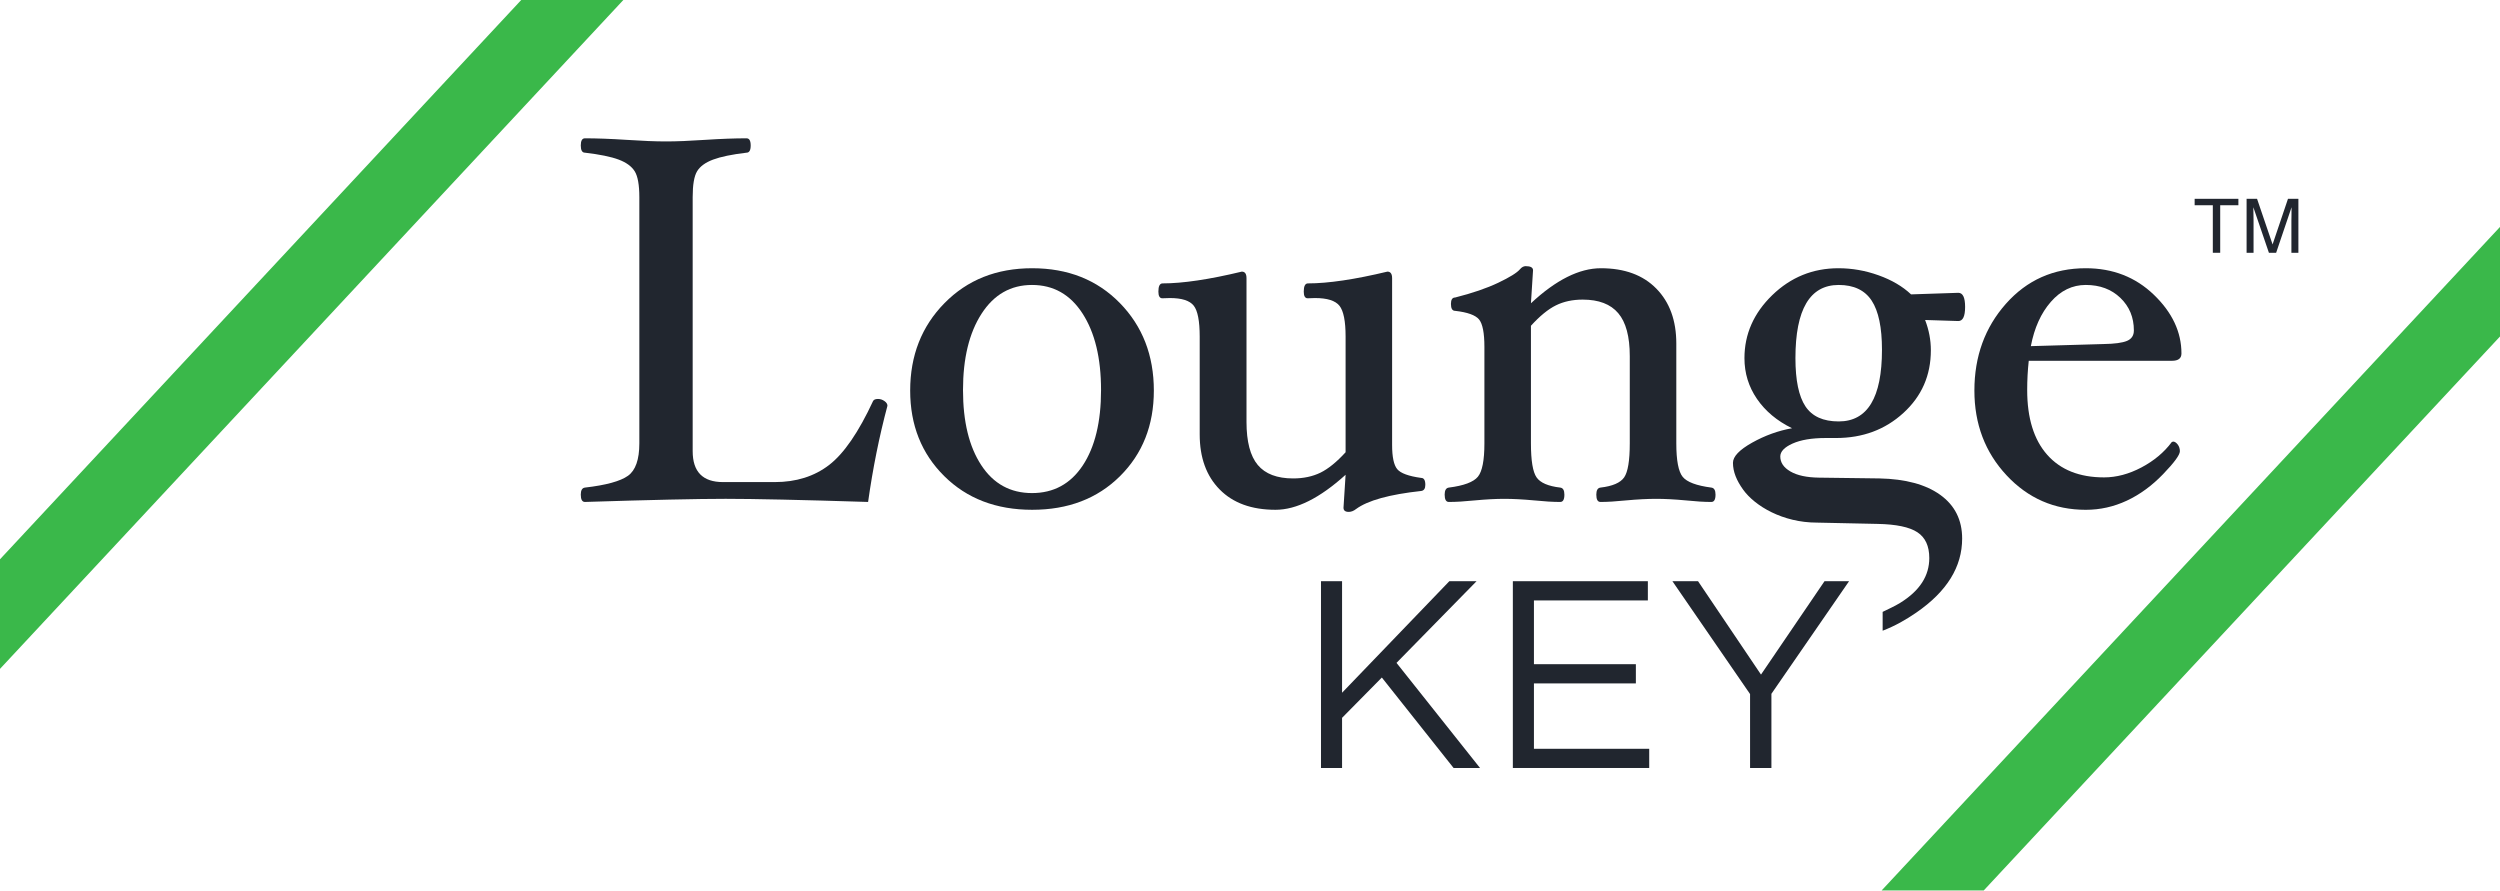
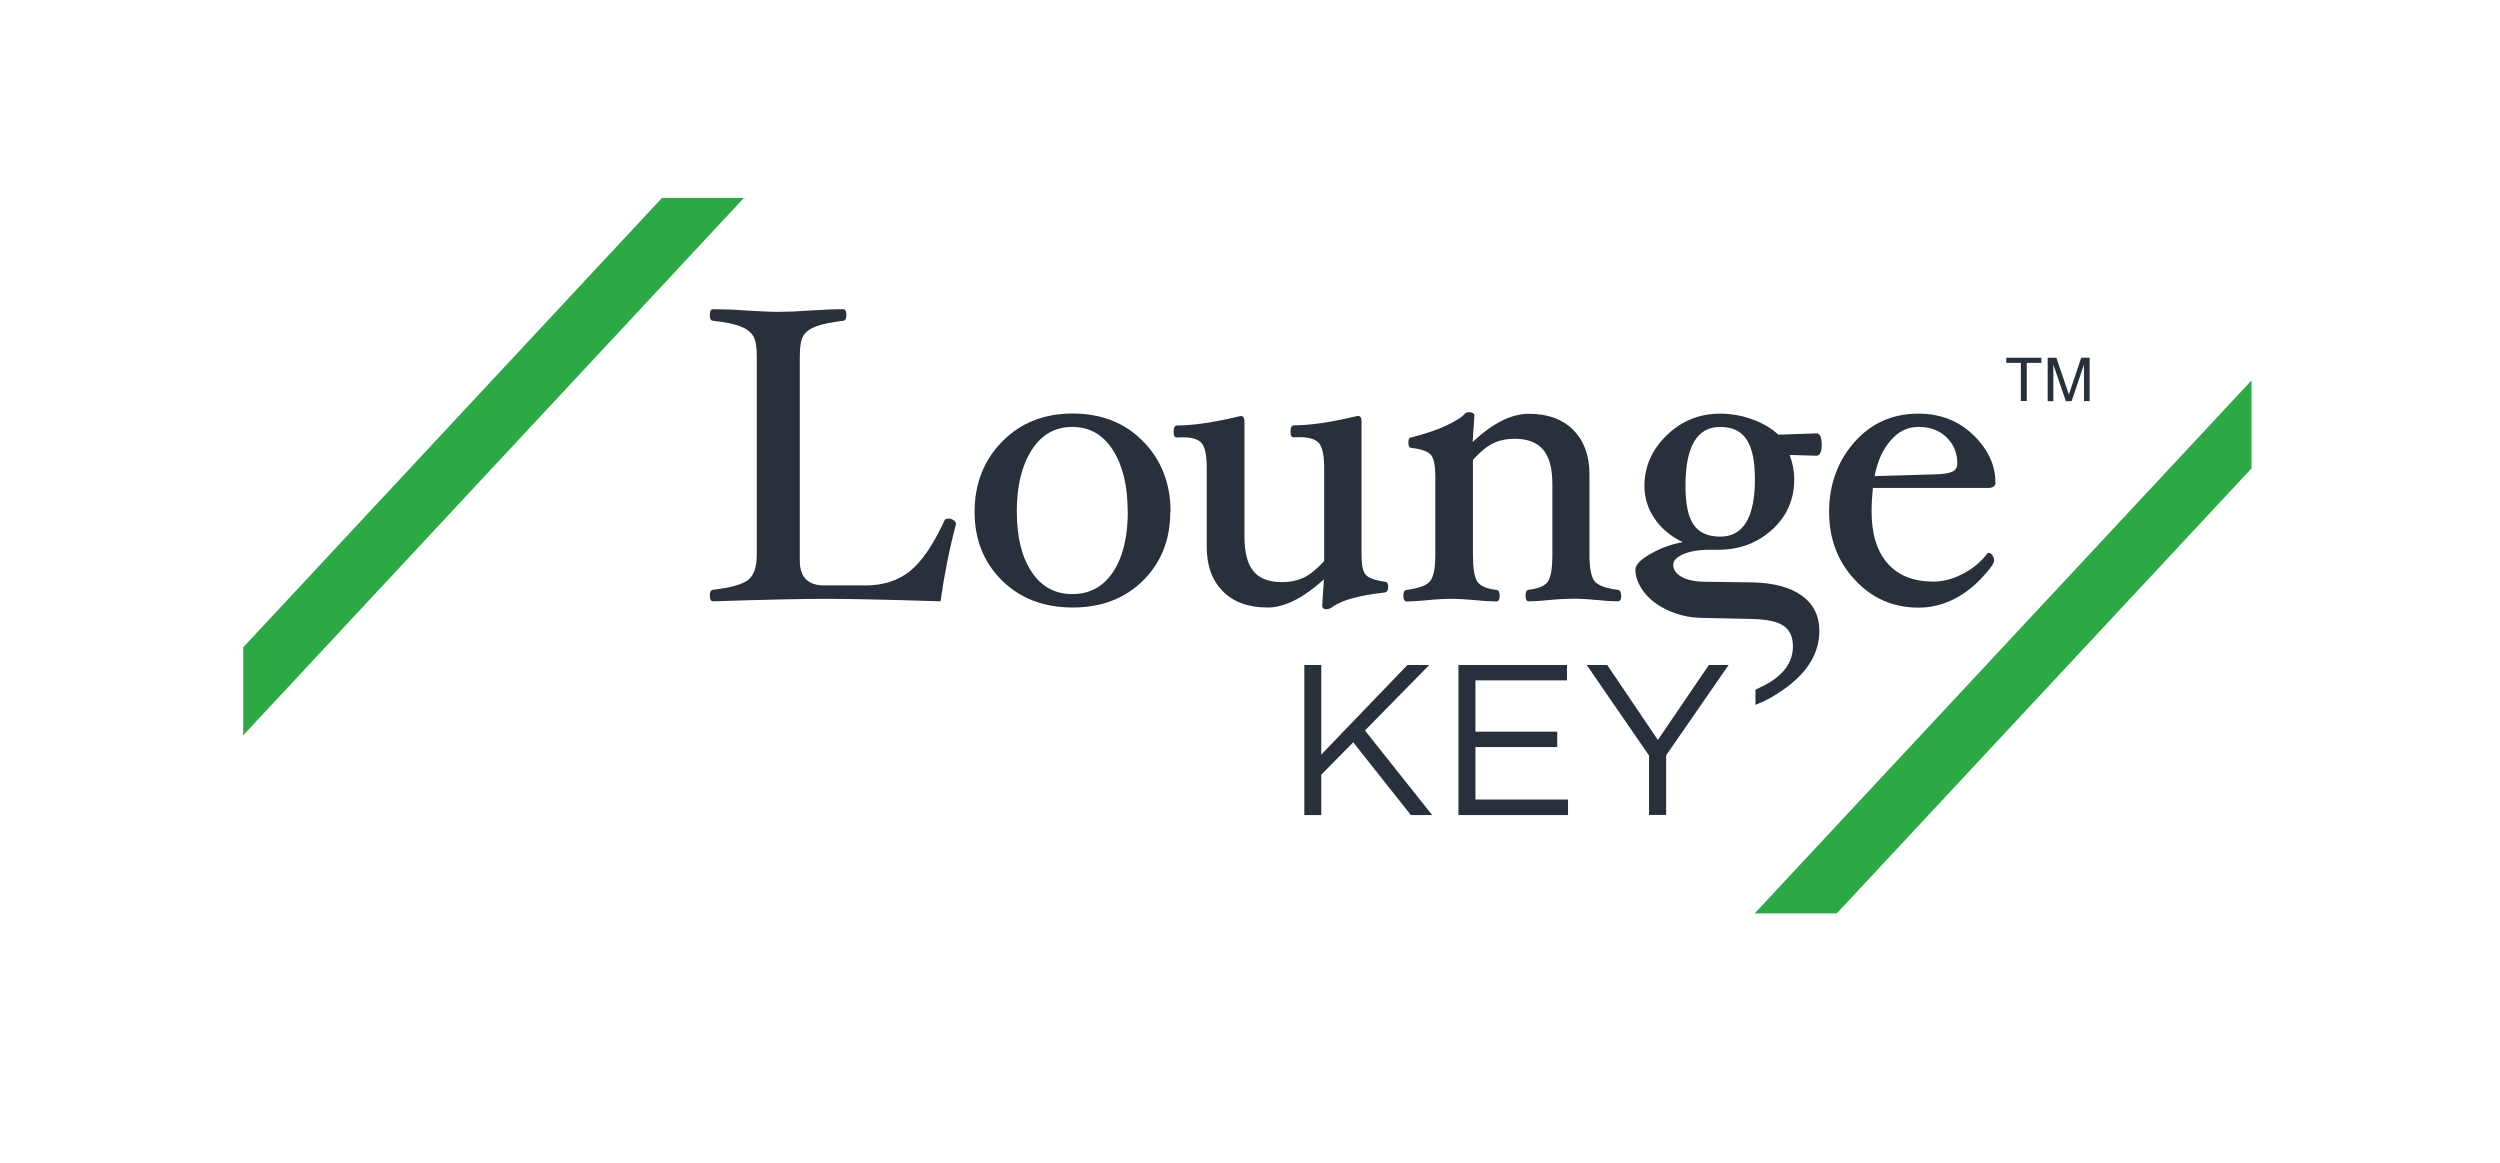
- <svg xmlns="http://www.w3.org/2000/svg" viewBox="0 0 203.6 72.52" xml:space="preserve" id="svg2" version="1.1">
-   <defs id="defs6" />
-   <g transform="matrix(1.333333,0,0,-1.333333,0,72.52)" id="g10">
-     <g transform="scale(0.1)" id="g12">
-       <path id="path14" style="fill:#21262f;fill-opacity:1;fill-rule:nonzero;stroke:none" d="m 806.863,188.898 h 12.871 v -68.121 l 65.52,68.121 h 16.625 L 852.988,139.02 904,74.816 H 887.855 L 844.027,130.063 819.734,105.445 V 74.816 H 806.863 V 188.898" />
-       <path id="path16" style="fill:#21262f;fill-opacity:1;fill-rule:nonzero;stroke:none" d="m 924.047,188.898 h 82.463 v -11.742 h -69.584 v -38.945 h 62.262 V 126.473 H 936.926 V 86.539 h 70.414 V 74.816 H 924.047 V 188.898" />
-       <path id="path18" style="fill:#21262f;fill-opacity:1;fill-rule:nonzero;stroke:none" d="m 1068.94,119.961 -47.43,68.941 h 15.65 l 38.46,-57.039 38.8,57.039 h 14.99 l -47.43,-68.781 V 74.82 h -13.04 v 45.141" />
-       <path id="path20" style="fill:#21262f;fill-opacity:1;fill-rule:nonzero;stroke:none" d="m 1200.29,356.43 c 0,5.75 -1.38,8.621 -4.15,8.621 l -28.86,-0.957 c -5.21,4.902 -11.83,8.785 -19.86,11.656 -8.04,2.883 -16.19,4.309 -24.49,4.309 -15.62,0 -29.1,-5.469 -40.43,-16.434 -11.32,-10.977 -16.99,-23.809 -16.99,-38.488 0,-9.168 2.56,-17.461 7.66,-24.91 5.13,-7.461 12.24,-13.418 21.41,-17.891 -8.41,-1.496 -16.53,-4.43 -24.35,-8.797 -7.82,-4.387 -11.74,-8.488 -11.74,-12.328 0,-5.445 2.21,-10.816 6.23,-16.406 7.2,-10.008 24.23,-20.114 45.03,-20.114 l 37.05,-0.793 c 11.38,-0.218 19.51,-1.914 24.35,-5.105 4.84,-3.18 7.26,-8.43 7.26,-15.758 0,-10.832 -5.79,-19.965 -17.82,-27.39 -3.45,-2.137 -7.64,-3.95 -10.67,-5.477 V 158.66 c 7.59,2.93 14.08,6.606 20.59,11.094 18.72,12.891 27.97,27.953 27.97,45.199 0,11.387 -4.49,20.274 -13.34,26.66 -8.87,6.383 -21.29,9.739 -37.21,10.067 l -36.96,0.48 c -7.43,0.106 -13.23,1.356 -17.36,3.75 -4.15,2.403 -6.21,5.445 -6.21,9.188 0,2.965 2.49,5.632 7.48,7.871 4.98,2.234 11.71,3.394 20.2,3.394 h 6.37 c 16.23,0 29.94,5.063 41.13,15.285 11.2,10.211 16.79,22.969 16.79,38.301 0,6.278 -1.18,12.446 -3.52,18.504 l 20.29,-0.644 c 2.77,0 4.15,2.867 4.15,8.621 m -77.21,-69.942 c -9.45,0 -16.22,3.055 -20.3,9.18 -4.08,6.117 -6.13,15.945 -6.13,29.469 0,29.808 8.82,44.711 26.43,44.711 9.24,0 15.95,-3.196 20.14,-9.578 4.2,-6.399 6.29,-16.407 6.29,-30.028 0,-29.176 -8.8,-43.754 -26.43,-43.754" />
-       <path id="path22" style="fill:#21262f;fill-opacity:1;fill-rule:nonzero;stroke:none" d="m 542.051,296.066 c -5,-18.746 -8.946,-38.324 -11.817,-58.757 -40.781,1.277 -69.781,1.91 -87.019,1.91 -17.043,0 -45.688,-0.633 -85.926,-1.91 -1.707,0 -2.547,1.484 -2.547,4.472 0,2.66 0.84,4.086 2.547,4.305 12.887,1.488 21.641,3.887 26.274,7.199 4.621,3.293 6.945,9.903 6.945,19.805 v 150.39 c 0,7.461 -0.938,12.7 -2.793,15.743 -1.871,3.031 -5.137,5.429 -9.828,7.195 -4.68,1.75 -11.547,3.164 -20.598,4.223 -1.707,0 -2.547,1.472 -2.547,4.398 0,2.926 0.84,4.383 2.547,4.383 7.133,0 15.656,-0.309 25.559,-0.953 9.472,-0.633 17.445,-0.957 23.949,-0.957 6.488,0 14.418,0.324 23.789,0.957 9.801,0.644 18.262,0.953 25.394,0.953 1.692,0 2.543,-1.457 2.543,-4.383 0,-2.926 -0.851,-4.398 -2.543,-4.398 -8.945,-1.059 -15.757,-2.473 -20.433,-4.223 -4.699,-1.766 -7.945,-4.137 -9.754,-7.121 -1.813,-2.984 -2.707,-8.254 -2.707,-15.817 V 268.305 c 0,-12.578 6.176,-18.864 18.519,-18.864 h 31.618 c 13.093,0 24.175,3.493 33.222,10.465 9.047,6.973 17.977,19.981 26.821,39.032 0.429,0.855 1.441,1.281 3.031,1.281 1.383,0 2.691,-0.426 3.914,-1.281 1.219,-0.852 1.84,-1.809 1.84,-2.872" />
-       <path id="path24" style="fill:#21262f;fill-opacity:1;fill-rule:nonzero;stroke:none" d="m 704.77,305.328 c 0,-21.183 -6.899,-38.617 -20.704,-52.305 -13.796,-13.679 -31.675,-20.503 -53.628,-20.503 -21.961,0 -39.868,6.851 -53.715,20.597 -13.856,13.727 -20.785,31.129 -20.785,52.211 0,21.395 6.988,39.211 20.953,53.41 13.957,14.215 31.804,21.321 53.547,21.321 21.851,0 39.699,-7.079 53.554,-21.235 13.848,-14.152 20.778,-31.996 20.778,-53.496 m -32.25,0.328 c 0,19.481 -3.75,35.043 -11.27,46.696 -7.504,11.668 -17.805,17.496 -30.898,17.496 -12.989,0 -23.258,-5.856 -30.821,-17.571 -7.551,-11.707 -11.328,-27.246 -11.328,-46.621 0,-19.277 3.719,-34.574 11.18,-45.922 7.441,-11.343 17.773,-17.007 30.969,-17.007 13.199,0 23.527,5.621 30.988,16.847 7.445,11.239 11.18,26.586 11.18,46.082" />
-       <path id="path26" style="fill:#21262f;fill-opacity:1;fill-rule:nonzero;stroke:none" d="m 870.59,247.758 c 0,-2.281 -0.856,-3.531 -2.559,-3.75 -19.379,-2.106 -32.636,-5.781 -39.754,-11.035 -1.5,-1.164 -2.988,-1.739 -4.472,-1.739 -2.133,0 -3.196,0.856 -3.196,2.563 l 1.282,20.113 c -15.758,-14.258 -30.032,-21.39 -42.801,-21.39 -14.594,0 -25.949,4.128 -34.09,12.386 -8.148,8.25 -12.223,19.477 -12.223,33.66 v 59.789 c 0,9.497 -1.226,15.774 -3.668,18.864 -2.453,3.09 -7.293,4.633 -14.535,4.633 -1.383,0 -2.926,-0.043 -4.633,-0.145 -1.586,0 -2.398,1.352 -2.398,4.078 0,3.34 0.855,5.016 2.559,5.016 12.3,0 28.445,2.394 48.394,7.195 1.91,0 2.867,-1.34 2.867,-4.004 v -87.816 c 0,-12.035 2.293,-20.793 6.883,-26.281 4.59,-5.489 11.805,-8.223 21.617,-8.223 6.293,0 11.84,1.18 16.657,3.516 4.793,2.355 9.925,6.503 15.371,12.476 v 70.691 c 0,9.375 -1.25,15.641 -3.75,18.79 -2.516,3.136 -7.493,4.707 -14.934,4.707 -1.281,0 -2.769,-0.043 -4.473,-0.145 -1.605,0 -2.402,1.352 -2.402,4.078 0,3.34 0.856,5.016 2.563,5.016 12.343,0 28.527,2.394 48.535,7.195 1.914,0 2.871,-1.34 2.871,-4.004 V 272.121 c 0,-7.355 1.047,-12.269 3.117,-14.769 2.074,-2.516 6.949,-4.297 14.613,-5.356 1.703,0 2.559,-1.41 2.559,-4.238" />
-       <path id="path28" style="fill:#21262f;fill-opacity:1;fill-rule:nonzero;stroke:none" d="m 1047.84,241.773 c 0,-2.988 -0.85,-4.468 -2.56,-4.468 -4.25,0 -9.47,0.32 -15.64,0.957 -6.81,0.64 -12.81,0.949 -18,0.949 -5.32,0 -11.41,-0.309 -18.312,-0.949 -6.262,-0.637 -11.515,-0.957 -15.754,-0.957 -1.707,0 -2.547,1.48 -2.547,4.468 0,2.665 0.84,4.106 2.547,4.313 7.356,0.852 12.168,2.926 14.461,6.223 2.281,3.308 3.43,10.222 3.43,20.761 v 53.344 c 0,11.918 -2.34,20.645 -7.031,26.176 -4.68,5.547 -11.922,8.312 -21.719,8.312 -6.164,0 -11.621,-1.175 -16.36,-3.515 -4.742,-2.34 -9.828,-6.492 -15.257,-12.461 V 273.07 c 0,-10.539 1.148,-17.453 3.441,-20.761 2.281,-3.297 7.106,-5.371 14.449,-6.223 1.707,-0.207 2.543,-1.648 2.543,-4.313 0,-2.988 -0.836,-4.468 -2.543,-4.468 -4.371,0 -9.695,0.32 -15.976,0.957 -6.914,0.64 -12.981,0.949 -18.203,0.949 -5.102,0 -11.059,-0.309 -17.891,-0.949 -6.281,-0.637 -11.594,-0.957 -15.961,-0.957 -1.703,0 -2.559,1.48 -2.559,4.468 0,2.665 0.856,4.106 2.559,4.313 9.148,1.164 15.066,3.371 17.727,6.617 2.664,3.238 3.992,10.02 3.992,20.336 v 58.996 c 0,8.504 -1.09,14.082 -3.27,16.742 -2.191,2.653 -7.062,4.399 -14.605,5.254 -1.711,0 -2.567,1.41 -2.567,4.239 0,2.601 0.856,3.91 2.567,3.91 10.531,2.668 19.312,5.672 26.344,9.023 7.019,3.356 11.433,6.09 13.242,8.223 1.078,1.281 2.238,1.914 3.515,1.914 2.989,0 4.477,-0.856 4.477,-2.547 l -1.281,-20.129 c 15.3,14.274 29.539,21.395 42.722,21.395 14.45,0 25.75,-4.149 33.87,-12.45 8.14,-8.308 12.2,-19.476 12.2,-33.543 V 273.07 c 0,-10.433 1.3,-17.246 3.91,-20.441 2.6,-3.188 8.44,-5.363 17.48,-6.543 1.71,-0.207 2.56,-1.648 2.56,-4.313" />
-       <path id="path30" style="fill:#21262f;fill-opacity:1;fill-rule:nonzero;stroke:none" d="m 1332.43,328.008 c 0,-2.985 -1.91,-4.477 -5.76,-4.477 h -87.51 c -0.63,-5.75 -0.95,-11.707 -0.95,-17.875 0,-17.152 4.07,-30.32 12.22,-39.531 8.14,-9.207 19.72,-13.816 34.73,-13.816 7.56,0 15.17,2.031 22.83,6.078 7.66,4.047 13.85,9.211 18.52,15.492 l 0.81,0.309 c 0.96,0 1.88,-0.59 2.8,-1.754 0.9,-1.176 1.35,-2.559 1.35,-4.145 0,-2.234 -3.41,-6.898 -10.23,-13.98 -6.81,-7.075 -14.2,-12.473 -22.18,-16.211 -7.99,-3.727 -16.35,-5.59 -25.07,-5.59 -19.17,0 -35.3,7.031 -48.39,21.086 -13.1,14.047 -19.64,31.304 -19.64,51.742 0,20.863 6.41,38.527 19.24,53.008 12.83,14.476 29.09,21.719 48.79,21.719 16.49,0 30.37,-5.403 41.59,-16.204 11.23,-10.808 16.85,-22.757 16.85,-35.851 m -29.06,14.051 c 0,7.988 -2.75,14.609 -8.22,19.879 -5.49,5.277 -12.54,7.914 -21.16,7.914 -8.21,0 -15.32,-3.442 -21.32,-10.301 -6.02,-6.871 -10.09,-15.891 -12.23,-27.074 l 44.41,1.281 c 6.69,0.101 11.46,0.738 14.29,1.914 2.82,1.176 4.23,3.297 4.23,6.387" />
-       <path id="path32" style="fill:#3ab84a;fill-opacity:1;fill-rule:nonzero;stroke:none" d="M 318.398,543.934 0,202.289 v -66.93 l 380.766,408.575 h -62.368" />
-       <path id="path34" style="fill:#3ab84a;fill-opacity:1;fill-rule:nonzero;stroke:none" d="m 1149.29,0 h 62.36 l 315.36,338.379 v 66.926 L 1149.29,0" />
-       <path id="path36" style="fill:#21262f;fill-opacity:1;fill-rule:nonzero;stroke:none" d="m 1367.21,422.465 v -3.926 h -11.11 v -29.035 h -4.51 v 29.035 h -11.1 v 3.926 h 26.72" />
-       <path id="path38" style="fill:#21262f;fill-opacity:1;fill-rule:nonzero;stroke:none" d="m 1372.22,422.465 h 6.39 l 9.48,-27.867 9.41,27.867 h 6.36 v -32.961 h -4.27 v 19.453 c 0,0.676 0.02,1.789 0.05,3.348 0.03,1.55 0.04,3.218 0.04,5 l -9.41,-27.801 h -4.42 l -9.5,27.801 v -1.008 c 0,-0.813 0.02,-2.039 0.07,-3.692 0.03,-1.656 0.05,-2.871 0.05,-3.648 v -19.453 h -4.25 v 32.961" />
-     </g>
+ <svg xmlns="http://www.w3.org/2000/svg" id="Layer_1" width="190.08" height="88.38" viewBox="0 0 190.08 88.38">
+   <defs>
+     <style>.cls-1{fill:#2ba944;}.cls-2{fill:#27303b;}</style>
+   </defs>
+   <polygon class="cls-2" points="99.17 50.56 100.46 50.56 100.46 57.37 107.01 50.56 108.67 50.56 103.78 55.54 108.89 61.97 107.27 61.97 102.89 56.44 100.46 58.9 100.46 61.97 99.17 61.97 99.17 50.56" />
+   <polygon class="cls-2" points="110.89 50.56 119.14 50.56 119.14 51.73 112.18 51.73 112.18 55.63 118.4 55.63 118.4 56.8 112.18 56.8 112.18 60.79 119.22 60.79 119.22 61.97 110.89 61.97 110.89 50.56" />
+   <polygon class="cls-2" points="125.38 57.45 120.64 50.56 122.2 50.56 126.05 56.26 129.93 50.56 131.43 50.56 126.68 57.43 126.68 61.96 125.38 61.96 125.38 57.45" />
+   <g>
+     <path class="cls-2" d="m130.79,40.8c-.94,0-1.62-.31-2.03-.92-.41-.61-.61-1.59-.61-2.95,0-2.98.88-4.47,2.64-4.47.92,0,1.59.32,2.01.96.42.64.63,1.64.63,3,0,2.92-.88,4.38-2.64,4.38m7.72-6.99c0-.58-.14-.86-.41-.86l-2.89.1c-.52-.49-1.18-.88-1.99-1.17-.8-.29-1.62-.43-2.45-.43-1.56,0-2.91.55-4.04,1.64-1.13,1.1-1.7,2.38-1.7,3.85,0,.92.26,1.75.77,2.49.51.75,1.22,1.34,2.14,1.79-.84.15-1.65.44-2.43.88-.78.44-1.17.85-1.17,1.23,0,.54.22,1.08.62,1.64.72,1,2.42,2.01,4.5,2.01l3.7.08c1.14.02,1.95.19,2.43.51.48.32.73.84.73,1.58,0,1.08-.58,2-1.78,2.74-.34.21-.76.39-1.07.55v1.15c.76-.29,1.41-.66,2.06-1.11,1.87-1.29,2.8-2.8,2.8-4.52,0-1.14-.45-2.03-1.33-2.67-.89-.64-2.13-.97-3.72-1.01l-3.7-.05c-.74-.01-1.32-.14-1.74-.38-.41-.24-.62-.54-.62-.92,0-.3.25-.56.75-.79.5-.22,1.17-.34,2.02-.34h.64c1.62,0,2.99-.51,4.11-1.53,1.12-1.02,1.68-2.3,1.68-3.83,0-.63-.12-1.24-.35-1.85l2.03.06c.28,0,.41-.29.41-.86" />
+     <path class="cls-2" d="m72.69,39.84c-.5,1.87-.89,3.83-1.18,5.88-4.08-.13-6.98-.19-8.7-.19s-4.57.06-8.59.19c-.17,0-.25-.15-.25-.45,0-.27.08-.41.25-.43,1.29-.15,2.16-.39,2.63-.72.46-.33.69-.99.69-1.98v-15.04c0-.75-.09-1.27-.28-1.57-.19-.3-.51-.54-.98-.72-.47-.18-1.15-.32-2.06-.42-.17,0-.25-.15-.25-.44s.08-.44.25-.44c.71,0,1.57.03,2.56.1.95.06,1.74.1,2.4.1s1.44-.03,2.38-.1c.98-.06,1.83-.1,2.54-.1.17,0,.25.15.25.44s-.09.44-.25.44c-.89.11-1.58.25-2.04.42-.47.18-.79.41-.98.71-.18.3-.27.83-.27,1.58v15.52c0,1.26.62,1.89,1.85,1.89h3.16c1.31,0,2.42-.35,3.32-1.05.9-.7,1.8-2,2.68-3.9.04-.09.14-.13.3-.13.14,0,.27.04.39.13.12.09.18.18.18.29" />
+     <path class="cls-2" d="m85.74,38.88c0-1.95-.38-3.5-1.13-4.67-.75-1.17-1.78-1.75-3.09-1.75s-2.33.59-3.08,1.76c-.75,1.17-1.13,2.72-1.13,4.66s.37,3.46,1.12,4.59c.74,1.13,1.78,1.7,3.1,1.7s2.35-.56,3.1-1.68c.74-1.12,1.12-2.66,1.12-4.61m3.23.03c0,2.12-.69,3.86-2.07,5.23s-3.17,2.05-5.36,2.05-3.99-.69-5.37-2.06c-1.39-1.37-2.08-3.11-2.08-5.22s.7-3.92,2.1-5.34c1.4-1.42,3.18-2.13,5.36-2.13s3.97.71,5.36,2.12c1.38,1.42,2.08,3.2,2.08,5.35" />
+     <path class="cls-2" d="m105.54,44.67c0,.23-.09.35-.26.38-1.94.21-3.26.58-3.98,1.1-.15.12-.3.17-.45.17-.21,0-.32-.09-.32-.26l.13-2.01c-1.58,1.43-3,2.14-4.28,2.14-1.46,0-2.6-.41-3.41-1.24-.82-.83-1.22-1.95-1.22-3.37v-5.98c0-.95-.12-1.58-.37-1.89-.25-.31-.73-.46-1.45-.46-.14,0-.29,0-.46.01-.16,0-.24-.14-.24-.41,0-.33.09-.5.26-.5,1.23,0,2.84-.24,4.84-.72.19,0,.29.13.29.4v8.78c0,1.2.23,2.08.69,2.63.46.55,1.18.82,2.16.82.63,0,1.18-.12,1.67-.35.48-.24.99-.65,1.54-1.25v-7.07c0-.94-.13-1.56-.38-1.88-.25-.31-.75-.47-1.49-.47-.13,0-.28,0-.45.01-.16,0-.24-.14-.24-.41,0-.33.09-.5.26-.5,1.23,0,2.85-.24,4.85-.72.19,0,.29.13.29.4v10.19c0,.74.1,1.23.31,1.48.21.25.69.43,1.46.54.17,0,.26.14.26.42" />
+     <path class="cls-2" d="m123.27,45.27c0,.3-.09.45-.26.45-.43,0-.95-.03-1.56-.1-.68-.06-1.28-.1-1.8-.1s-1.14.03-1.83.1c-.63.06-1.15.1-1.58.1-.17,0-.25-.15-.25-.45,0-.27.08-.41.25-.43.74-.09,1.22-.29,1.45-.62.23-.33.34-1.02.34-2.08v-5.33c0-1.19-.23-2.06-.7-2.62-.47-.55-1.19-.83-2.17-.83-.62,0-1.16.12-1.64.35-.47.23-.98.65-1.53,1.25v7.19c0,1.05.11,1.74.34,2.08.23.33.71.54,1.44.62.17.02.25.16.25.43,0,.3-.08.45-.25.45-.44,0-.97-.03-1.6-.1-.69-.06-1.3-.1-1.82-.1s-1.11.03-1.79.1c-.63.06-1.16.1-1.6.1-.17,0-.26-.15-.26-.45,0-.27.09-.41.26-.43.92-.12,1.51-.34,1.77-.66.27-.32.4-1,.4-2.03v-5.9c0-.85-.11-1.41-.33-1.67-.22-.26-.71-.44-1.46-.53-.17,0-.26-.14-.26-.42,0-.26.09-.39.26-.39,1.05-.27,1.93-.57,2.64-.9.7-.34,1.14-.61,1.32-.82.11-.13.22-.19.35-.19.3,0,.45.09.45.25l-.13,2.01c1.53-1.43,2.95-2.14,4.27-2.14,1.44,0,2.57.41,3.39,1.24.81.83,1.22,1.95,1.22,3.35v6.1c0,1.04.13,1.72.39,2.04.26.32.84.54,1.75.65.17.02.26.16.26.43" />
+     <path class="cls-2" d="m148.82,35.24c0-.8-.28-1.46-.82-1.99-.55-.53-1.25-.79-2.12-.79s-1.53.34-2.13,1.03c-.6.69-1.01,1.59-1.22,2.71l4.44-.13c.67-.01,1.15-.07,1.43-.19.28-.12.42-.33.42-.64m2.91,1.41c0,.3-.19.45-.58.45h-8.75c-.06.58-.1,1.17-.1,1.79,0,1.72.41,3.03,1.22,3.95.81.92,1.97,1.38,3.47,1.38.76,0,1.52-.2,2.28-.61.77-.4,1.38-.92,1.85-1.55l.08-.03c.1,0,.19.06.28.18.09.12.14.26.14.41,0,.22-.34.69-1.02,1.4-.68.71-1.42,1.25-2.22,1.62-.8.37-1.63.56-2.51.56-1.92,0-3.53-.7-4.84-2.11s-1.96-3.13-1.96-5.17.64-3.85,1.92-5.3c1.28-1.45,2.91-2.17,4.88-2.17,1.65,0,3.04.54,4.16,1.62,1.12,1.08,1.68,2.28,1.68,3.59" />
+   </g>
+   <polygon class="cls-1" points="50.33 15.05 18.49 49.22 18.49 55.91 56.56 15.05 50.33 15.05" />
+   <polygon class="cls-1" points="133.41 69.45 139.65 69.45 171.19 35.61 171.19 28.92 133.41 69.45" />
+   <g>
+     <path class="cls-2" d="m155.21,27.2v.39h-1.11v2.9h-.45v-2.9h-1.11v-.39h2.67Z" />
+     <path class="cls-2" d="m155.71,27.2h.64l.95,2.79.94-2.79h.64v3.3h-.43v-1.95c0-.07,0-.18,0-.33,0-.16,0-.32,0-.5l-.94,2.78h-.44l-.95-2.78v.1c0,.08,0,.2,0,.37,0,.17,0,.29,0,.36v1.95h-.43v-3.3Z" />
  </g>
</svg>
